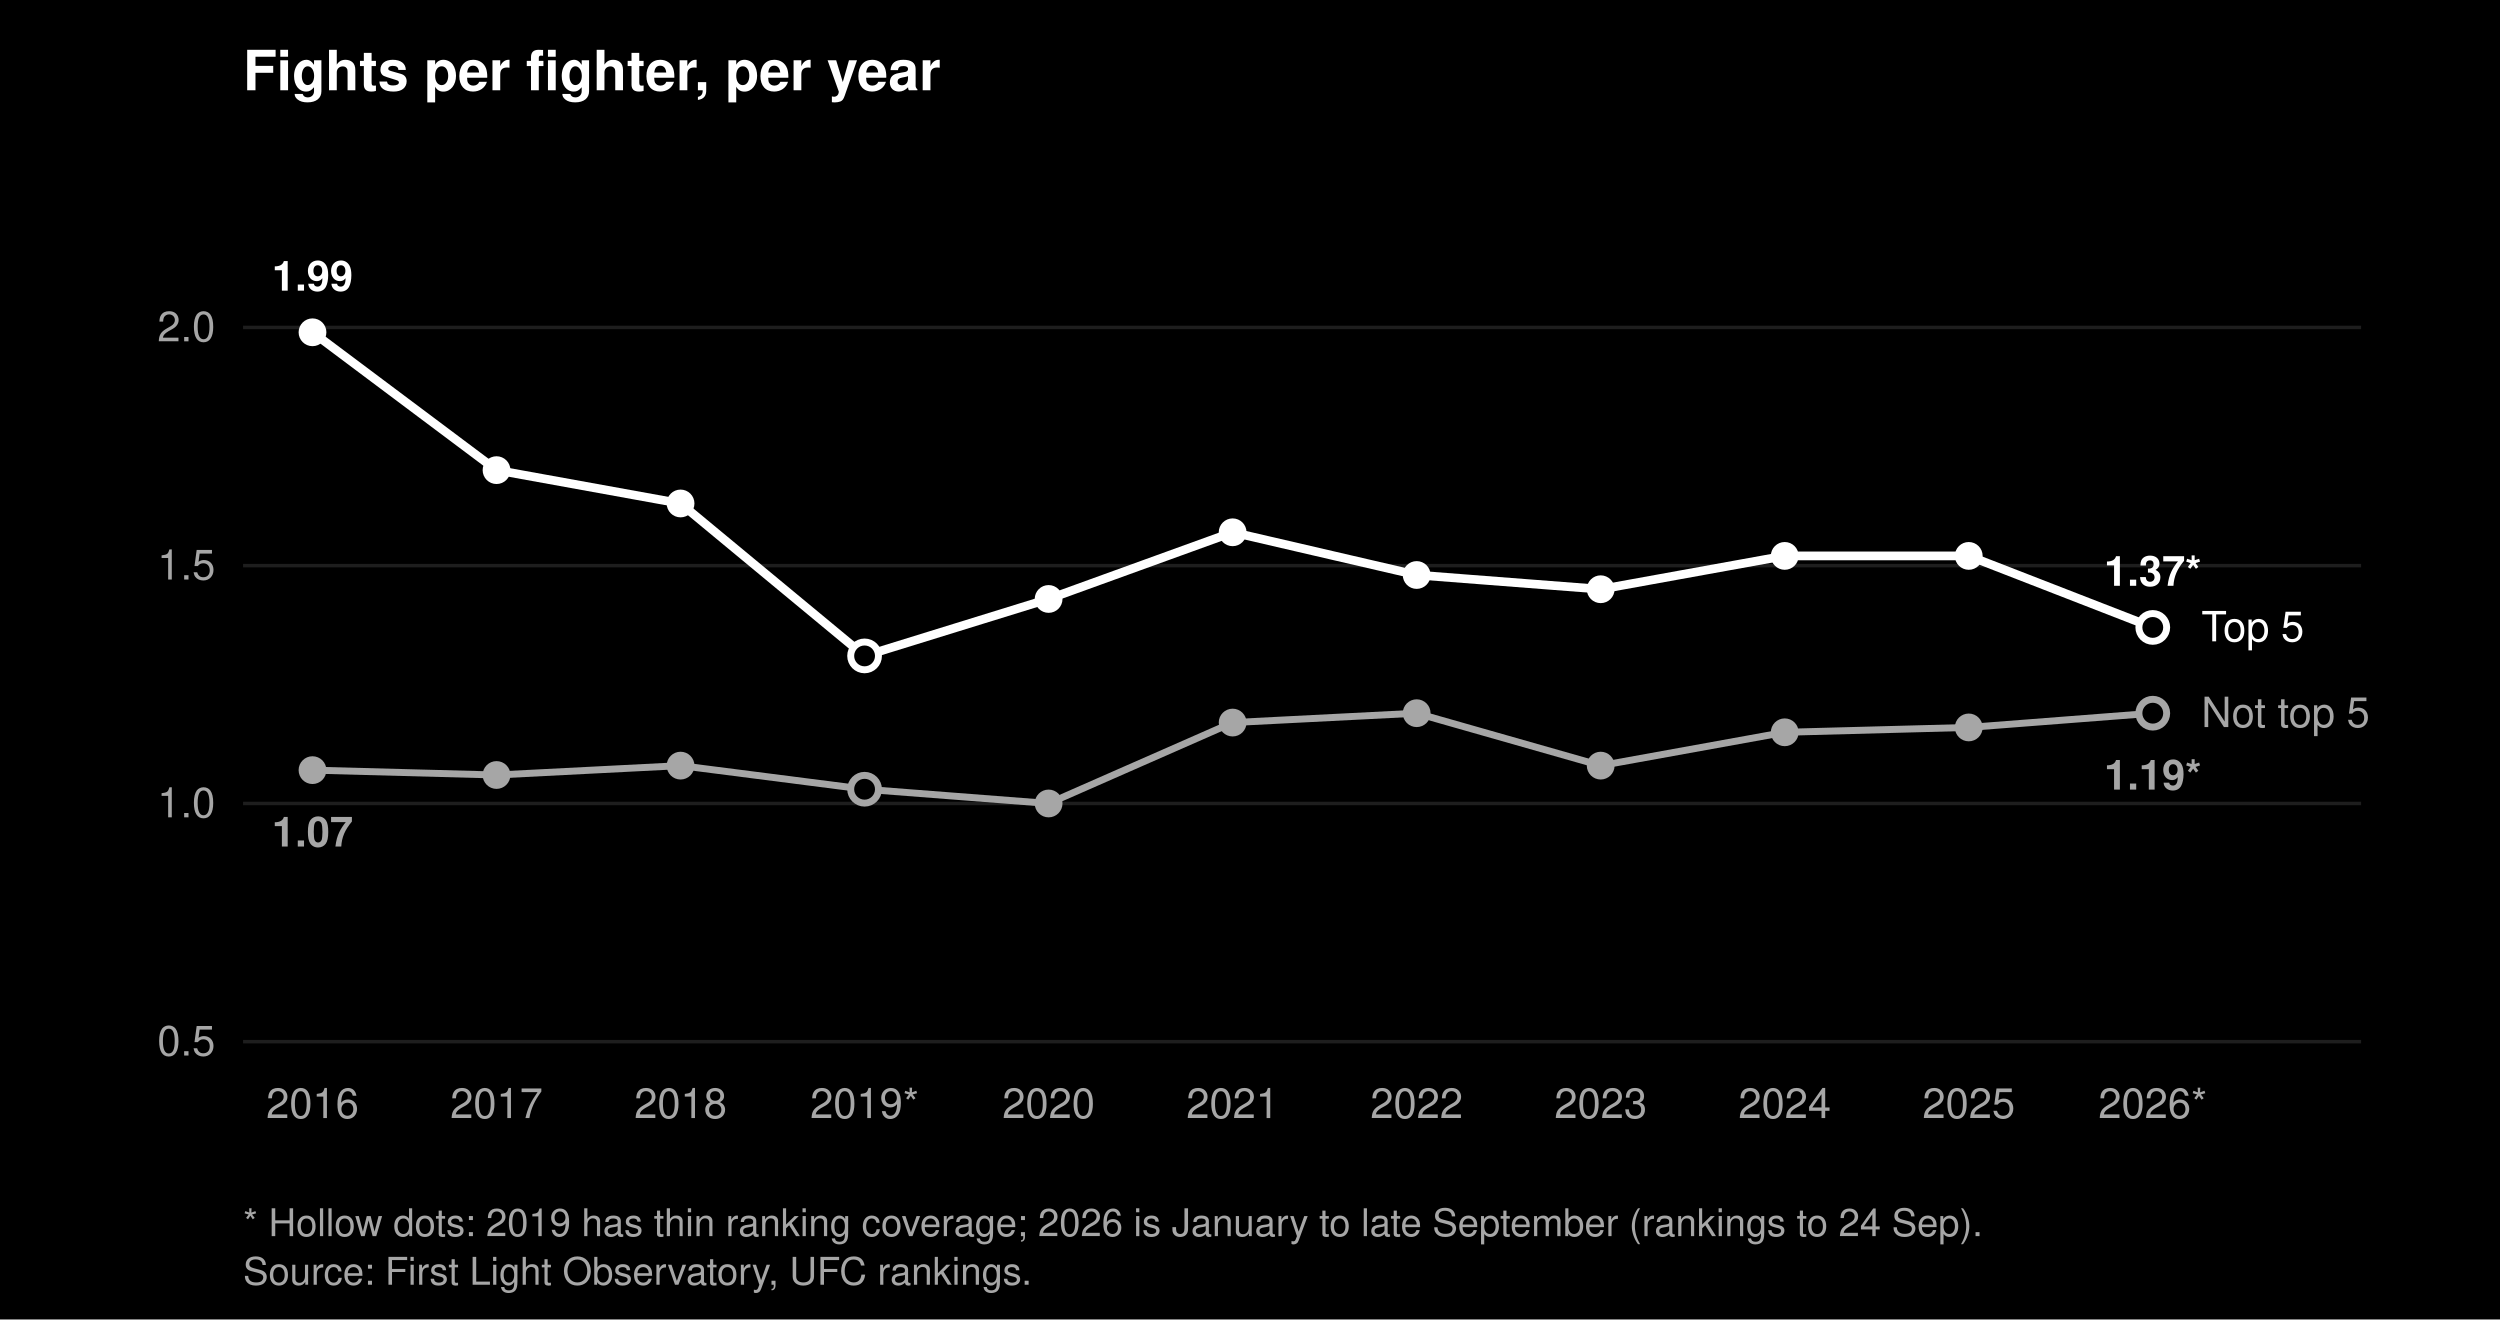
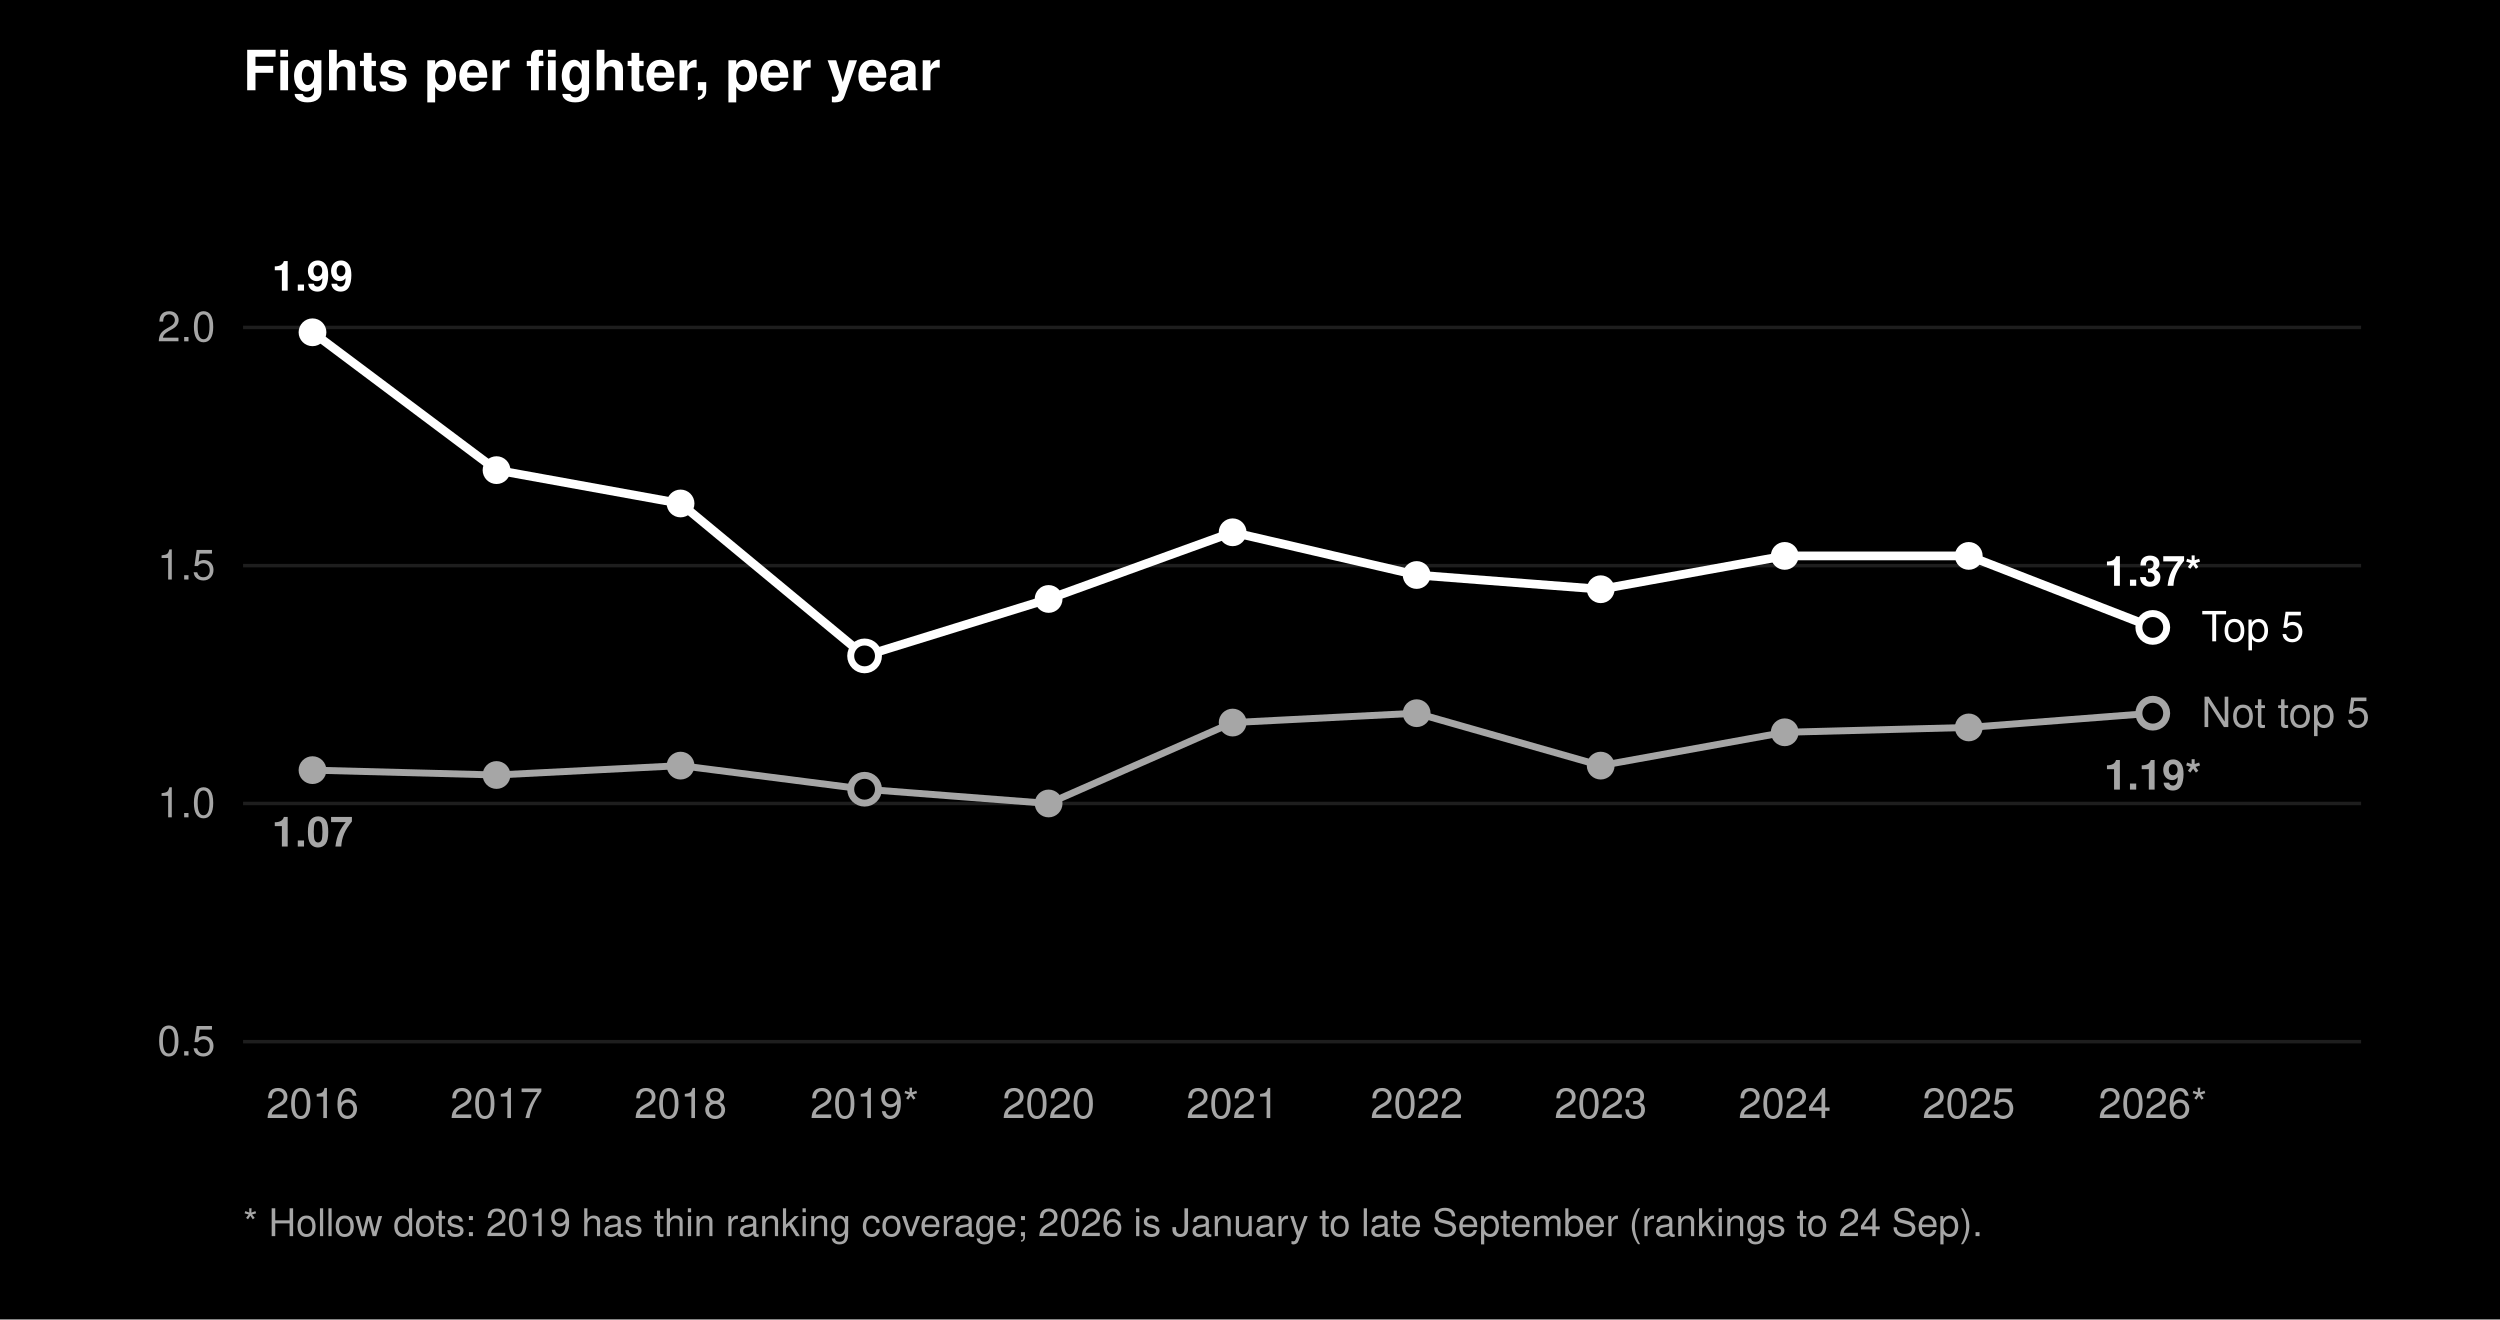
<svg xmlns="http://www.w3.org/2000/svg" viewBox="0 0 720 380" role="img" aria-label="Line chart: fights per year for each champion or top-5 fighter versus each unranked fighter on the roster. Top-5 fighters: 1.99 in 2016, 1.37 in 2026 so far. Unranked fighters: 1.07 in 2016, 1.19 in 2026 so far." font-family="DM Sans, Helvetica, Arial, sans-serif">
  <rect width="720" height="380" fill="#000" />
  <text x="70" y="26" fill="#fff" font-size="16" font-weight="700">Fights per fighter, per year</text>
  <line x1="70" x2="680" y1="300.0" y2="300.0" stroke="#fff" stroke-opacity=".12" />
  <text x="62" y="304.0" fill="#a6a6a6" font-size="12" text-anchor="end">0.5</text>
  <line x1="70" x2="680" y1="231.4" y2="231.4" stroke="#fff" stroke-opacity=".12" />
  <text x="62" y="235.4" fill="#a6a6a6" font-size="12" text-anchor="end">1.0</text>
  <line x1="70" x2="680" y1="162.9" y2="162.9" stroke="#fff" stroke-opacity=".12" />
  <text x="62" y="166.9" fill="#a6a6a6" font-size="12" text-anchor="end">1.5</text>
  <line x1="70" x2="680" y1="94.3" y2="94.3" stroke="#fff" stroke-opacity=".12" />
  <text x="62" y="98.3" fill="#a6a6a6" font-size="12" text-anchor="end">2.0</text>
  <polyline fill="none" stroke="#ffffff" stroke-width="2.5" points="90.0,95.7 143.0,135.4 196.0,145.0 249.0,188.9 302.0,172.5 355.0,153.3 408.0,165.6 461.0,169.7 514.0,160.1 567.0,160.1 620.0,180.7" />
  <circle cx="90" cy="95.7" r="4" fill="#ffffff" />
  <circle cx="143" cy="135.4" r="4" fill="#ffffff" />
  <circle cx="196" cy="145.0" r="4" fill="#ffffff" />
  <circle cx="249" cy="188.9" r="4" fill="#000" stroke="#ffffff" stroke-width="2" />
  <circle cx="302" cy="172.5" r="4" fill="#ffffff" />
  <circle cx="355" cy="153.3" r="4" fill="#ffffff" />
  <circle cx="408" cy="165.6" r="4" fill="#ffffff" />
  <circle cx="461" cy="169.7" r="4" fill="#ffffff" />
  <circle cx="514" cy="160.1" r="4" fill="#ffffff" />
  <circle cx="567" cy="160.1" r="4" fill="#ffffff" />
  <circle cx="620" cy="180.7" r="4" fill="#000" stroke="#ffffff" stroke-width="2" />
  <text x="90" y="83.7" fill="#ffffff" font-size="12" font-weight="700" text-anchor="middle">1.99</text>
  <text x="620" y="168.7" fill="#ffffff" font-size="12" font-weight="700" text-anchor="middle">1.37*</text>
  <text x="634.0" y="184.7" fill="#ffffff" font-size="12">Top 5</text>
  <polyline fill="none" stroke="#a6a6a6" stroke-width="2" points="90.0,221.8 143.0,223.2 196.0,220.5 249.0,227.3 302.0,231.4 355.0,208.1 408.0,205.4 461.0,220.5 514.0,210.9 567.0,209.5 620.0,205.4" />
  <circle cx="90" cy="221.8" r="4" fill="#a6a6a6" />
  <circle cx="143" cy="223.2" r="4" fill="#a6a6a6" />
  <circle cx="196" cy="220.5" r="4" fill="#a6a6a6" />
  <circle cx="249" cy="227.3" r="4" fill="#000" stroke="#a6a6a6" stroke-width="2" />
  <circle cx="302" cy="231.4" r="4" fill="#a6a6a6" />
  <circle cx="355" cy="208.1" r="4" fill="#a6a6a6" />
  <circle cx="408" cy="205.4" r="4" fill="#a6a6a6" />
  <circle cx="461" cy="220.5" r="4" fill="#a6a6a6" />
  <circle cx="514" cy="210.9" r="4" fill="#a6a6a6" />
  <circle cx="567" cy="209.5" r="4" fill="#a6a6a6" />
  <circle cx="620" cy="205.4" r="4" fill="#000" stroke="#a6a6a6" stroke-width="2" />
  <text x="90" y="243.8" fill="#a6a6a6" font-size="12" font-weight="700" text-anchor="middle">1.07</text>
  <text x="620" y="227.4" fill="#a6a6a6" font-size="12" font-weight="700" text-anchor="middle">1.19*</text>
  <text x="634.0" y="209.4" fill="#a6a6a6" font-size="12">Not top 5</text>
  <text x="90" y="322" fill="#a6a6a6" font-size="12" text-anchor="middle">2016</text>
  <text x="143" y="322" fill="#a6a6a6" font-size="12" text-anchor="middle">2017</text>
  <text x="196" y="322" fill="#a6a6a6" font-size="12" text-anchor="middle">2018</text>
  <text x="249" y="322" fill="#a6a6a6" font-size="12" text-anchor="middle">2019*</text>
  <text x="302" y="322" fill="#a6a6a6" font-size="12" text-anchor="middle">2020</text>
  <text x="355" y="322" fill="#a6a6a6" font-size="12" text-anchor="middle">2021</text>
  <text x="408" y="322" fill="#a6a6a6" font-size="12" text-anchor="middle">2022</text>
  <text x="461" y="322" fill="#a6a6a6" font-size="12" text-anchor="middle">2023</text>
  <text x="514" y="322" fill="#a6a6a6" font-size="12" text-anchor="middle">2024</text>
  <text x="567" y="322" fill="#a6a6a6" font-size="12" text-anchor="middle">2025</text>
  <text x="620" y="322" fill="#a6a6a6" font-size="12" text-anchor="middle">2026*</text>
  <text x="70" y="356" fill="#a6a6a6" font-size="11">* Hollow dots: 2019 has thin ranking coverage; 2026 is January to late September (rankings to 24 Sep).</text>
-   <text x="70" y="370" fill="#a6a6a6" font-size="11">Source: First Light Observatory, UFC rankings.</text>
</svg>
